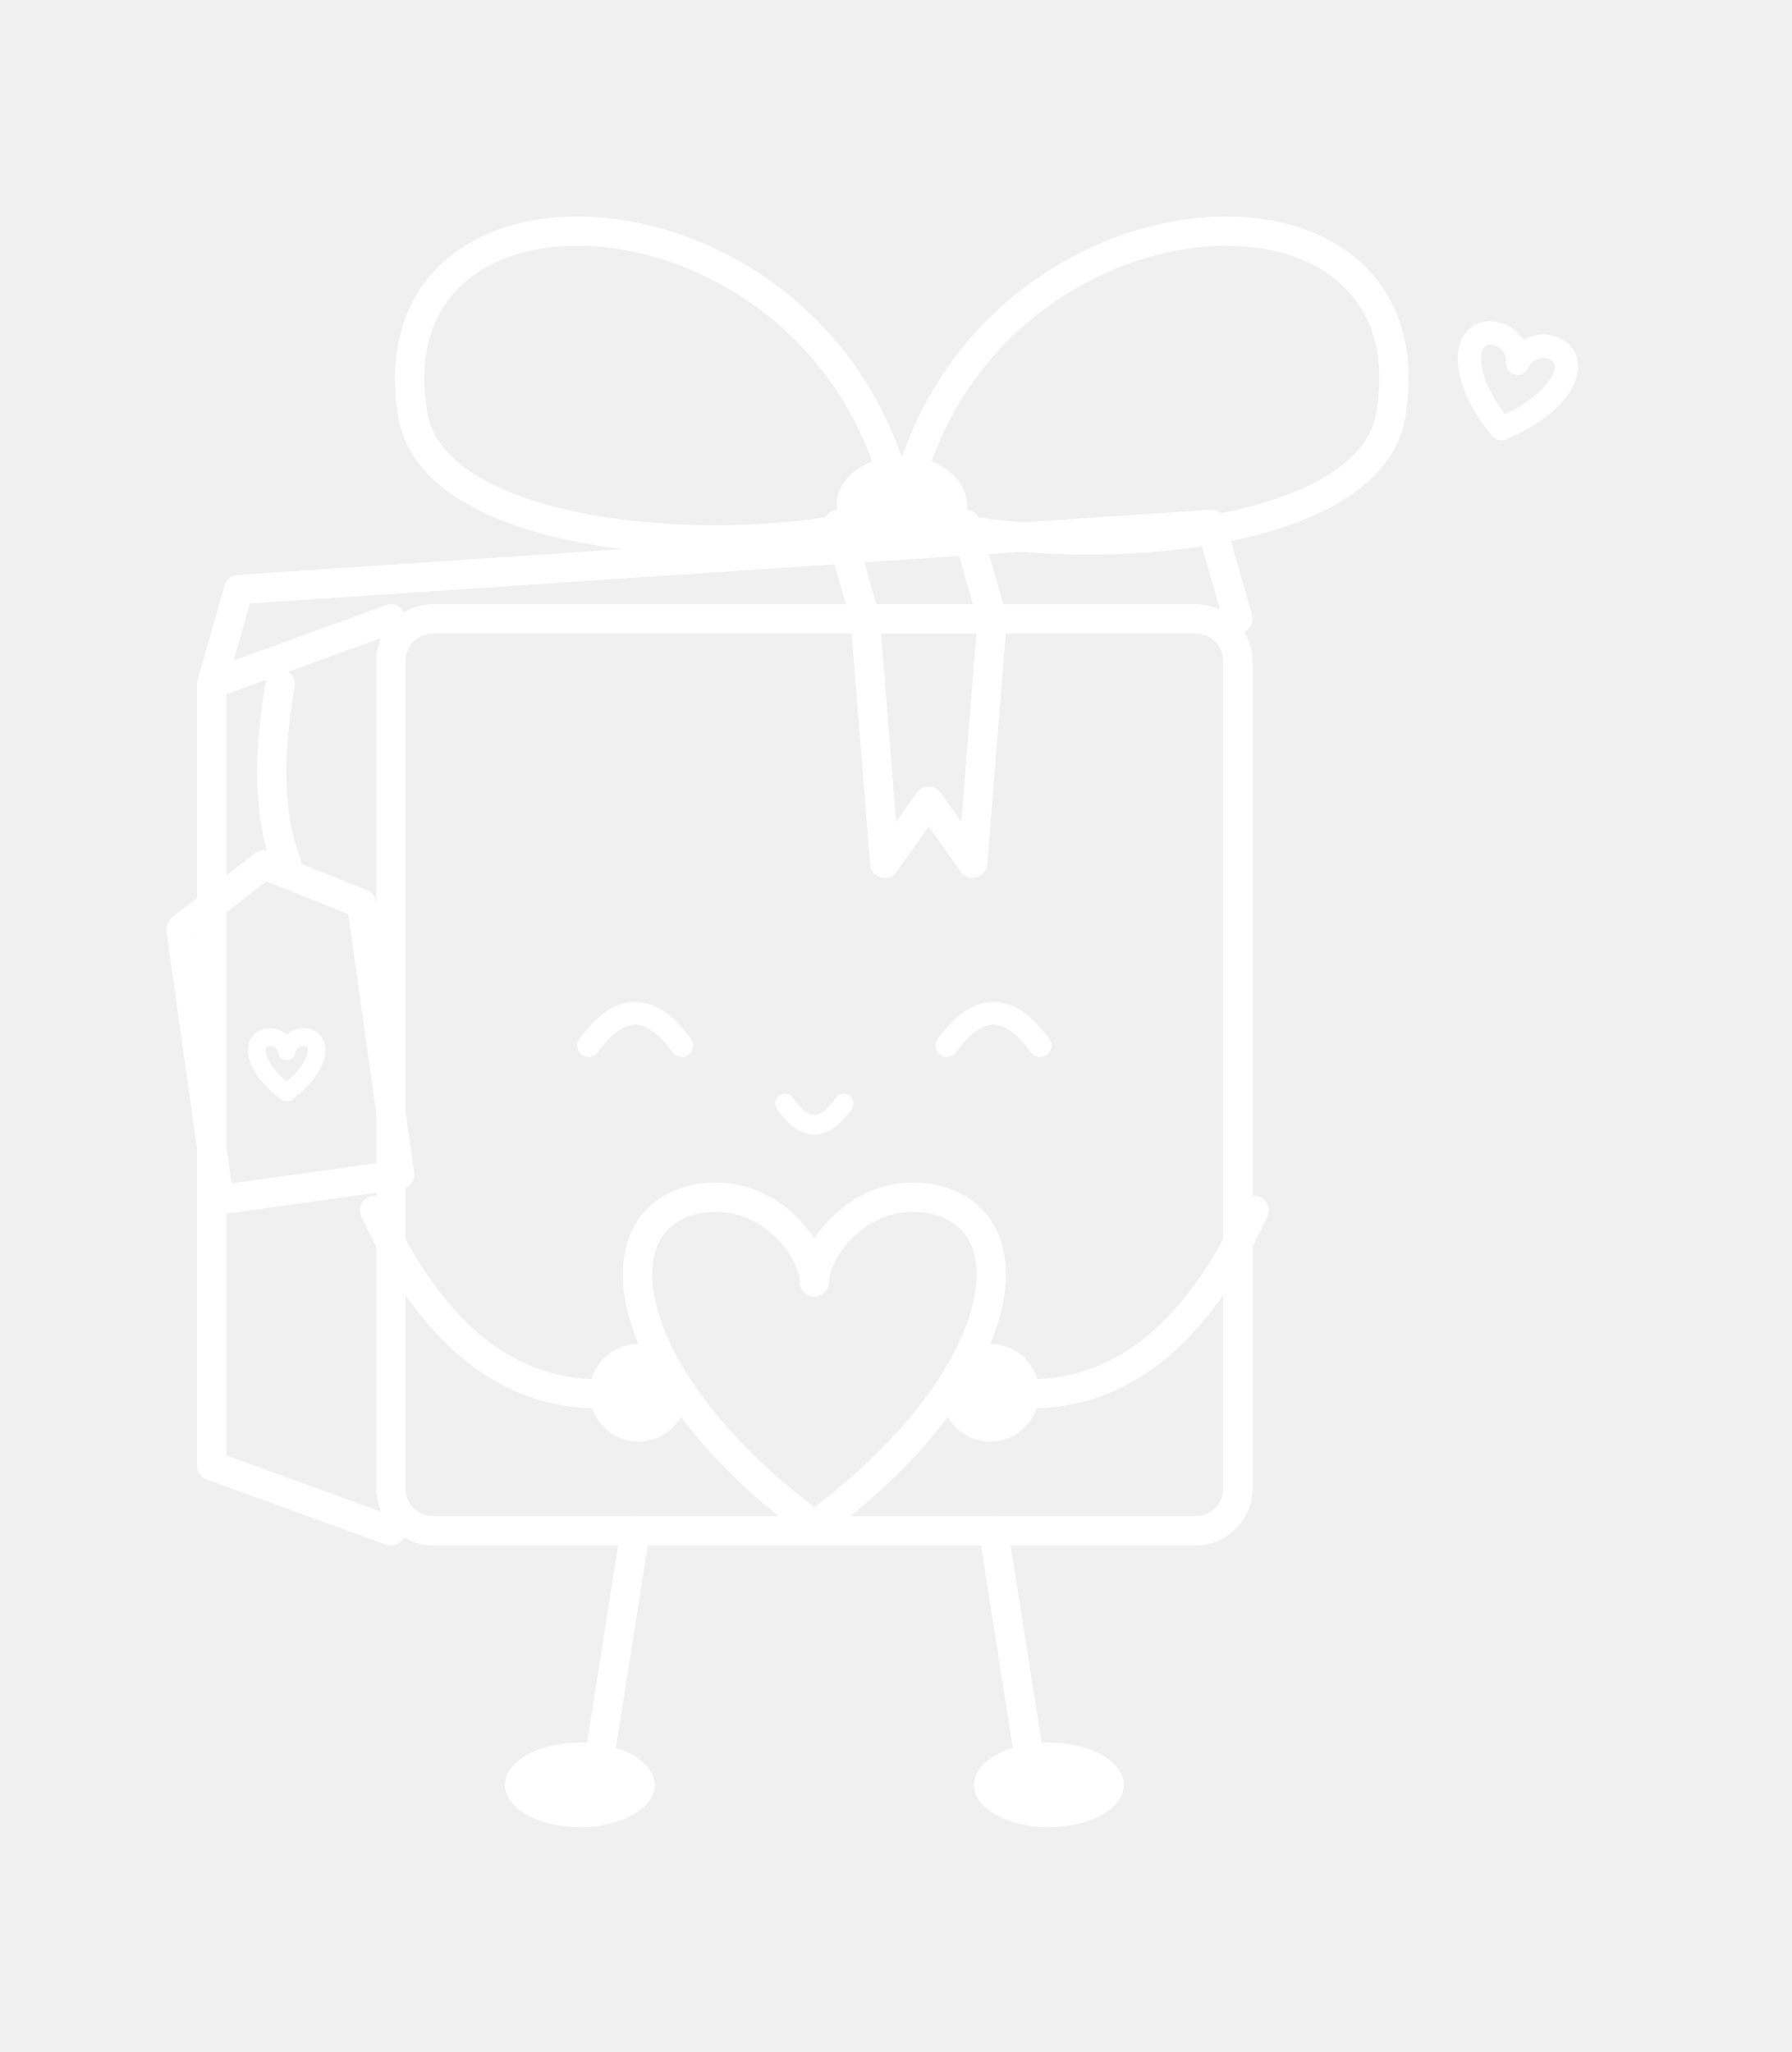
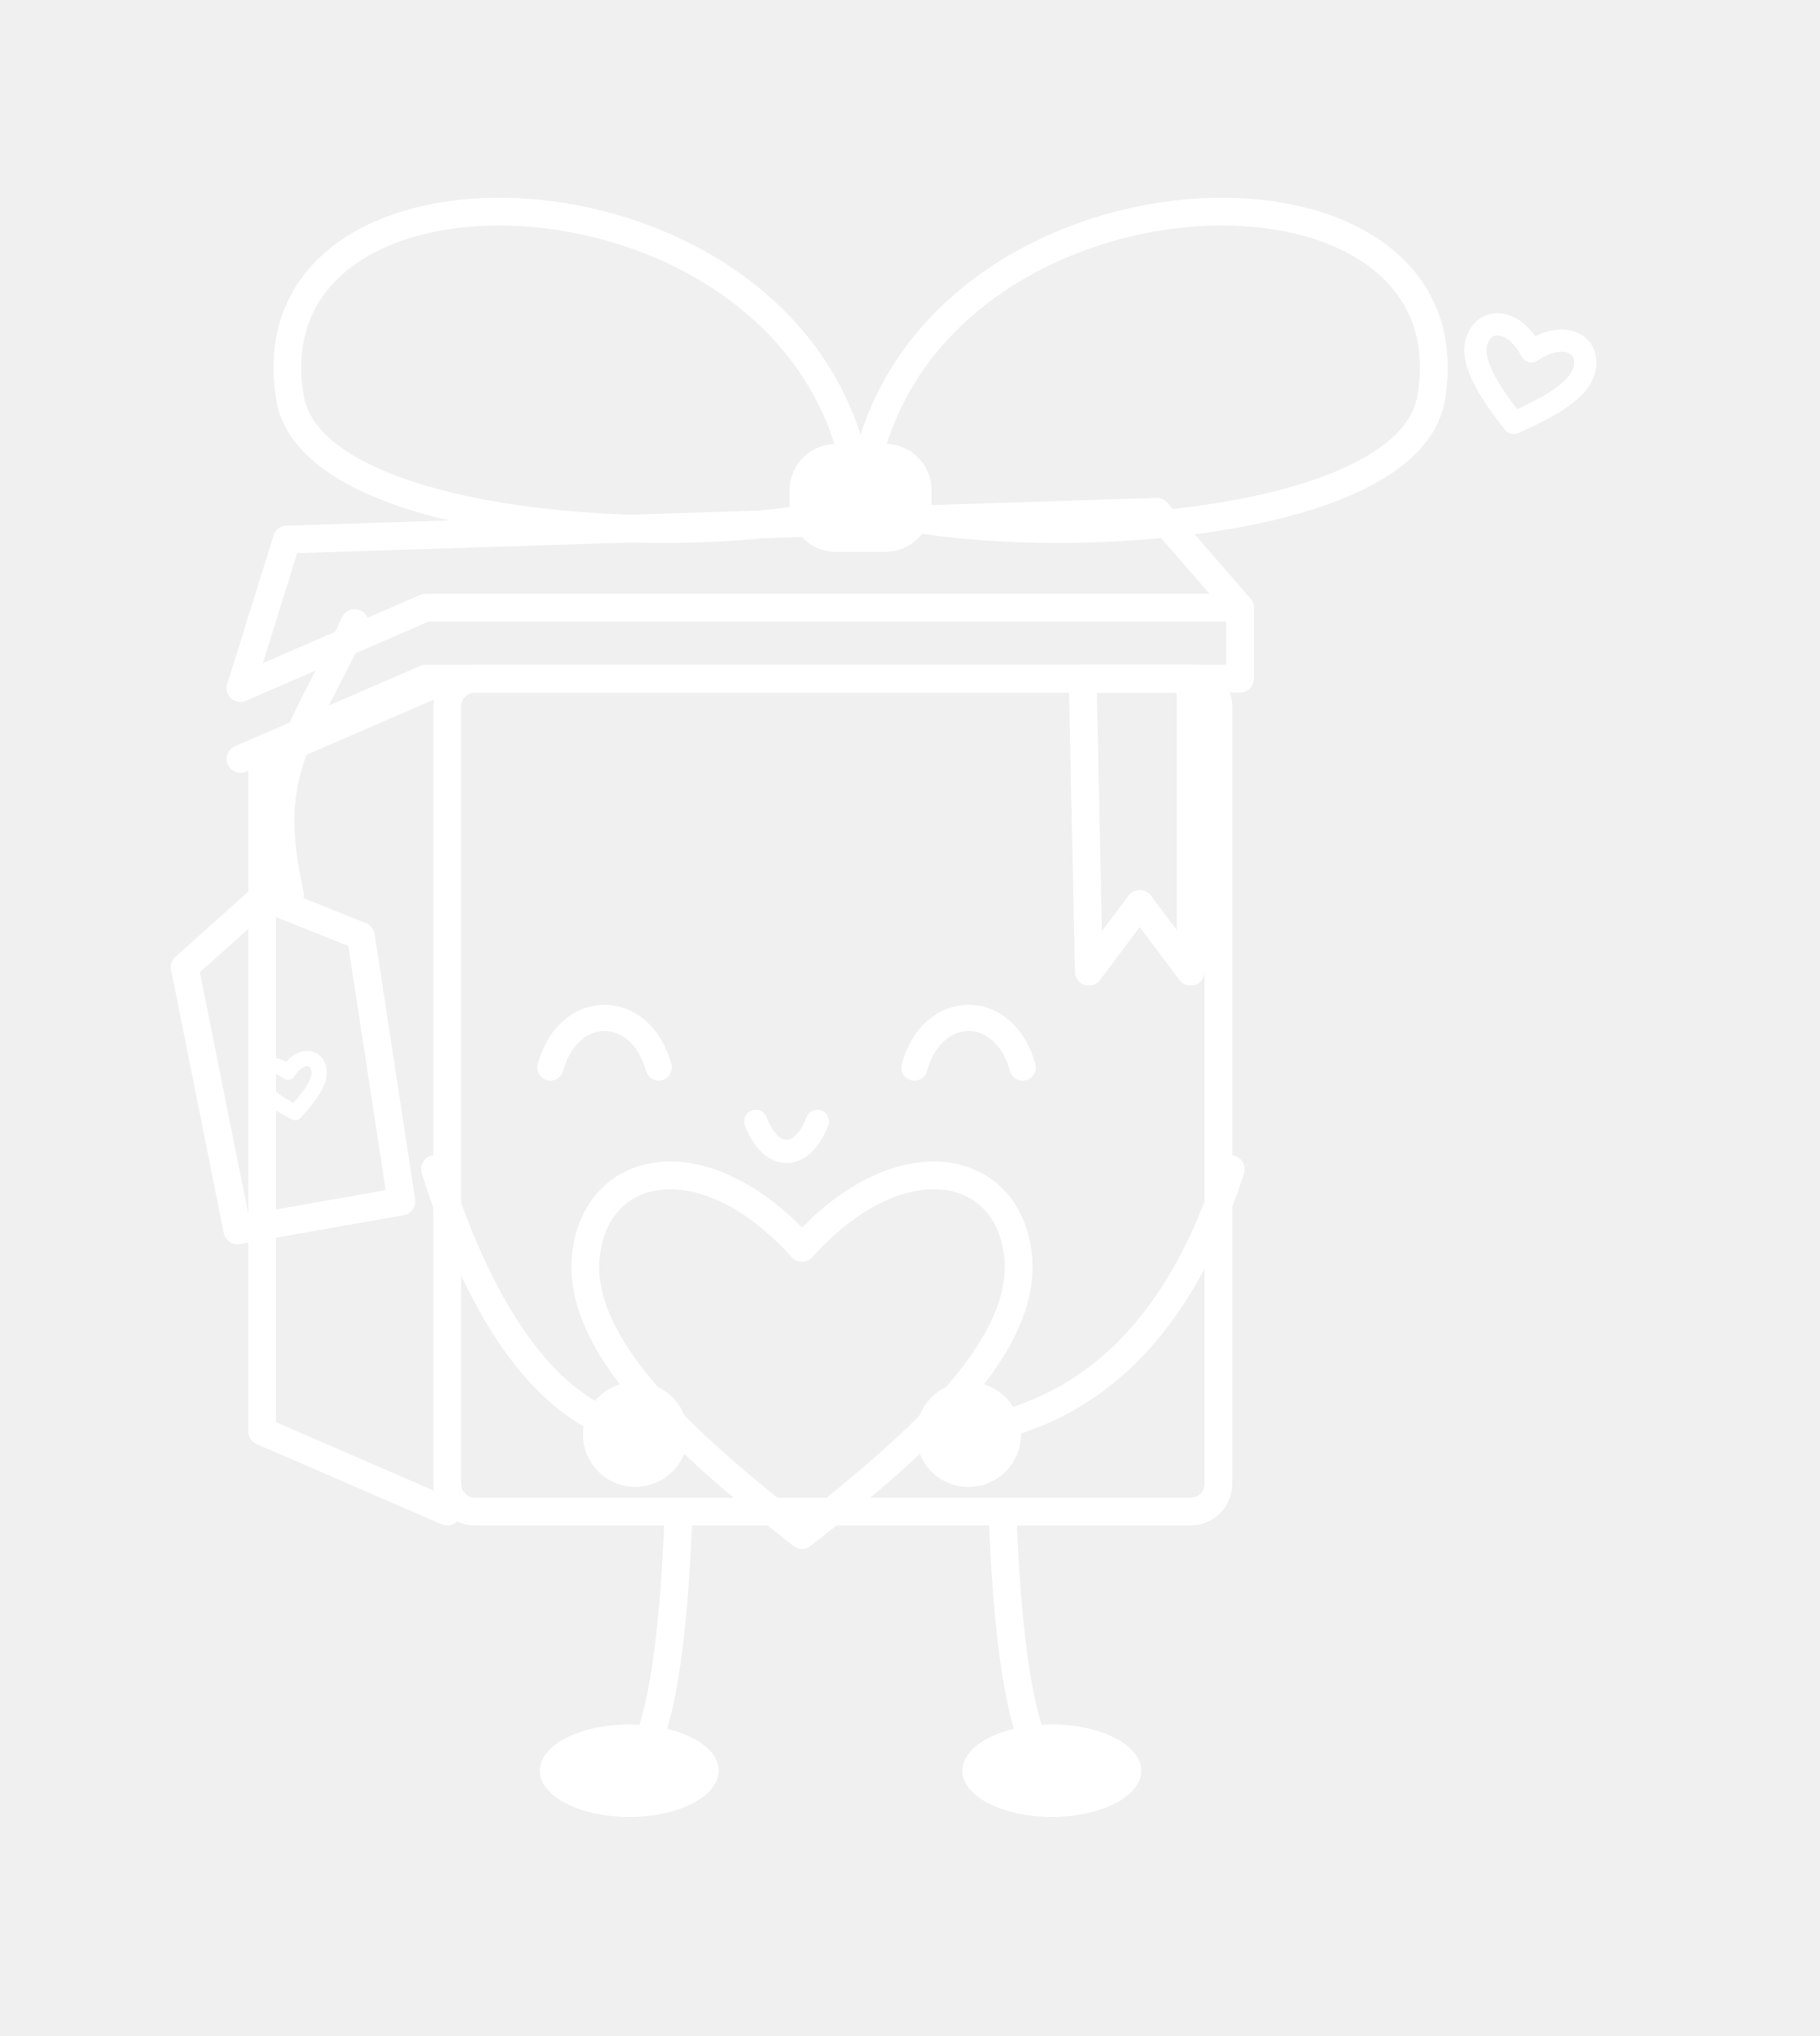
- <svg xmlns="http://www.w3.org/2000/svg" viewBox="60 0 1100 1260" width="1100" height="1260" role="img" aria-label="Seu Mimo Studio">
+ <svg xmlns="http://www.w3.org/2000/svg" viewBox="40 -40 1180 1320" width="1180" height="1320" role="img" aria-label="Seu Mimo Studio">
  <g id="simbolo">
-     <rect x="300" y="380" width="520" height="560" rx="26" fill="none" stroke="#FFFFFF" stroke-width="18" stroke-linecap="round" stroke-linejoin="round" />
-     <path d="M300,380 L190,420 L190,900 L300,940" fill="none" stroke="#FFFFFF" stroke-width="18" stroke-linecap="round" stroke-linejoin="round" />
-     <path d="M190,420 L206.5,362 L803.5,322 L820,380" fill="none" stroke="#FFFFFF" stroke-width="18" stroke-linecap="round" stroke-linejoin="round" />
-     <path d="M591.2,380 L574.7,322" fill="none" stroke="#FFFFFF" stroke-width="18" stroke-linecap="round" stroke-linejoin="round" />
-     <path d="M669.2,380 L652.7,322" fill="none" stroke="#FFFFFF" stroke-width="18" stroke-linecap="round" stroke-linejoin="round" />
-     <path d="M591.2,380 L669.2,380 L657.2,530 L630.2,492 L603.2,530 Z" fill="none" stroke="#FFFFFF" stroke-width="18" stroke-linecap="round" stroke-linejoin="round" />
-     <path d="M613.7,316 C573.7,106 283.7,86 313.7,256 C328.7,336 523.7,346 613.7,316 Z" fill="none" stroke="#FFFFFF" stroke-width="18" stroke-linecap="round" stroke-linejoin="round" />
-     <path d="M613.7,316 C653.7,106 943.7,86 913.7,256 C898.7,336 703.7,346 613.7,316 Z" fill="none" stroke="#FFFFFF" stroke-width="18" stroke-linecap="round" stroke-linejoin="round" />
-     <ellipse cx="613.7" cy="310" rx="40" ry="30" fill="#FFFFFF" />
-     <path d="M232,420 Q220,490 236,530" fill="none" stroke="#FFFFFF" stroke-width="18" stroke-linecap="round" stroke-linejoin="round" />
-     <path d="M236,530 L292,562 L292,730 L180,730 L180,562 Z" fill="none" stroke="#FFFFFF" stroke-width="18" stroke-linecap="round" stroke-linejoin="round" transform="rotate(-8 236 630)" />
-     <path d="M236,670.9 C215.1,655.5 212.9,637.9 225.0,636.8 C231.6,636.36 236,642.3 236,645.6 C236,642.3 240.4,636.36 247.0,636.8 C259.1,637.9 256.9,655.5 236,670.9 Z" fill="none" stroke="#FFFFFF" stroke-width="10.8" stroke-linejoin="round" />
-     <path d="M421.4,642.0 Q450.0,602.4 478.6,642.0" fill="none" stroke="#FFFFFF" stroke-width="14.0" stroke-linecap="round" />
-     <path d="M641.4,642.0 Q670.0,602.4 698.6,642.0" fill="none" stroke="#FFFFFF" stroke-width="14.0" stroke-linecap="round" />
-     <path d="M542.0,677.6 Q560.0,703.6 578.0,677.6" fill="none" stroke="#FFFFFF" stroke-width="12.0" stroke-linecap="round" />
-     <path d="M560.0,936.7 C436.5,845.7 423.5,741.7 495.0,735.2 C534.0,732.6 560.0,767.7 560.0,787.2 C560.0,767.7 586.0,732.6 625.0,735.2 C696.5,741.7 683.5,845.7 560.0,936.7 Z" fill="none" stroke="#FFFFFF" stroke-width="18" stroke-linejoin="round" />
-     <path d="M290,743.2 Q350,873.2 455.0,853.2" fill="none" stroke="#FFFFFF" stroke-width="18" stroke-linecap="round" stroke-linejoin="round" />
-     <path d="M830,743.2 Q770,873.2 665.0,853.2" fill="none" stroke="#FFFFFF" stroke-width="18" stroke-linecap="round" stroke-linejoin="round" />
-     <circle cx="452.0" cy="855.2" r="30" fill="#FFFFFF" />
-     <circle cx="668.0" cy="855.2" r="30" fill="#FFFFFF" />
-     <path d="M450,940 L428,1080" fill="none" stroke="#FFFFFF" stroke-width="18" stroke-linecap="round" stroke-linejoin="round" />
-     <path d="M670,940 L692,1080" fill="none" stroke="#FFFFFF" stroke-width="18" stroke-linecap="round" stroke-linejoin="round" />
-     <ellipse cx="416" cy="1096" rx="46" ry="26" fill="#FFFFFF" />
-     <ellipse cx="704" cy="1096" rx="46" ry="26" fill="#FFFFFF" />
-     <path d="M990,264.2 C955.8,239.0 952.2,210.2 972.0,208.4 C982.8,207.68 990,217.4 990,222.8 C990,217.4 997.2,207.68 1008.0,208.4 C1027.8,210.2 1024.2,239.0 990,264.2 Z" fill="none" stroke="#FFFFFF" stroke-width="14.4" stroke-linejoin="round" transform="rotate(14 990 230)" />
+     <rect x="330" y="400" width="500" height="540" rx="18" fill="none" stroke="#FFFFFF" stroke-width="18" stroke-linecap="round" stroke-linejoin="round" />
+     <path d="M330,400 L210,452 L210,888 L330,940" fill="none" stroke="#FFFFFF" stroke-width="18" stroke-linecap="round" stroke-linejoin="round" />
+     <path d="M196,406 L226.0,309.8 L790.0,291.8 L844,354 L844,400 L316,400 L196,452" fill="none" stroke="#FFFFFF" stroke-width="18" stroke-linecap="round" stroke-linejoin="round" />
+     <path d="M196,406 L316,354 L844,354" fill="none" stroke="#FFFFFF" stroke-width="18" stroke-linecap="round" stroke-linejoin="round" />
+     <path d="M742,400 L812,400 L812,590 L779.0,546 L746,590 Z" fill="none" stroke="#FFFFFF" stroke-width="18" stroke-linecap="round" stroke-linejoin="round" />
+     <path d="M598.0,287.8 C578.0,57.8 198.0,37.8 228.0,217.8 C243.0,307.8 508.0,317.8 598.0,287.8 Z" fill="none" stroke="#FFFFFF" stroke-width="18" stroke-linecap="round" stroke-linejoin="round" />
+     <path d="M598.0,287.8 C618.0,57.8 998.0,37.8 968.0,217.8 C953.0,307.8 688.0,317.8 598.0,287.8 Z" fill="none" stroke="#FFFFFF" stroke-width="18" stroke-linecap="round" stroke-linejoin="round" />
+     <rect x="552.0" y="247.8" width="92" height="70" rx="30" fill="#FFFFFF" />
+     <path d="M270.0,364 C234.0,440 210,460 228,540" fill="none" stroke="#FFFFFF" stroke-width="18" stroke-linecap="round" stroke-linejoin="round" />
+     <path d="M228,540 L286,576 L282,750 L174,750 L170,576 Z" fill="none" stroke="#FFFFFF" stroke-width="18" stroke-linecap="round" stroke-linejoin="round" transform="rotate(-10 228 640)" />
+     <path d="M228,681.6 C217.0,673.0 207.0,664.0 208.0,655.6 C209.0,647.0 219.0,645.0 228,655.0 C237.0,645.0 247.0,647.0 248.0,655.6 C249.0,664.0 239.0,673.0 228,681.6 Z" fill="none" stroke="#FFFFFF" stroke-width="9.9" stroke-linejoin="round" transform="rotate(-10 228 662)" />
+     <path d="M396.9,652.1 C408.6,609.2 455.4,609.2 467.1,652.1" fill="none" stroke="#FFFFFF" stroke-width="17" stroke-linecap="round" />
+     <path d="M632.9,652.1 C644.6,609.2 691.4,609.2 703.1,652.1" fill="none" stroke="#FFFFFF" stroke-width="17" stroke-linecap="round" />
+     <path d="M530.0,687.0 C540.0,713.0 560.0,713.0 570.0,687.0" fill="none" stroke="#FFFFFF" stroke-width="15" stroke-linecap="round" />
+     <path d="M560.0,955.2 C483.0,895.0 413.0,832.0 420.0,773.2 C427.0,713.0 497.0,699.0 560.0,769.0 C623.0,699.0 693.0,713.0 700.0,773.2 C707.0,832.0 637.0,895.0 560.0,955.2 Z" fill="none" stroke="#FFFFFF" stroke-width="18" stroke-linejoin="round" transform="rotate(0 560.0 818.0)" />
+     <path d="M322,718.0 Q370,868.0 450.0,888.0 M838,718.0 Q790,868.0 670.0,888.0" fill="none" stroke="#FFFFFF" stroke-width="18" stroke-linecap="round" stroke-linejoin="round" />
+     <circle cx="452.0" cy="890.0" r="34" fill="#FFFFFF" />
+     <circle cx="668.0" cy="890.0" r="34" fill="#FFFFFF" />
+     <path d="M480,940 Q476,1050 460,1090 M690,940 Q694,1050 710,1090" fill="none" stroke="#FFFFFF" stroke-width="18" stroke-linecap="round" stroke-linejoin="round" />
+     <ellipse cx="448" cy="1108" rx="58" ry="30" fill="#FFFFFF" />
+     <ellipse cx="722" cy="1108" rx="58" ry="30" fill="#FFFFFF" />
+     <path d="M1030,235.28 C1010.2,219.8 992.2,203.6 994.0,188.48 C995.8,173.0 1013.8,169.4 1030,187.4 C1046.2,169.4 1064.2,173.0 1066.0,188.48 C1067.8,203.6 1049.8,219.8 1030,235.28 Z" fill="none" stroke="#FFFFFF" stroke-width="14.4" stroke-linejoin="round" transform="rotate(14 1030 200)" />
  </g>
</svg>
